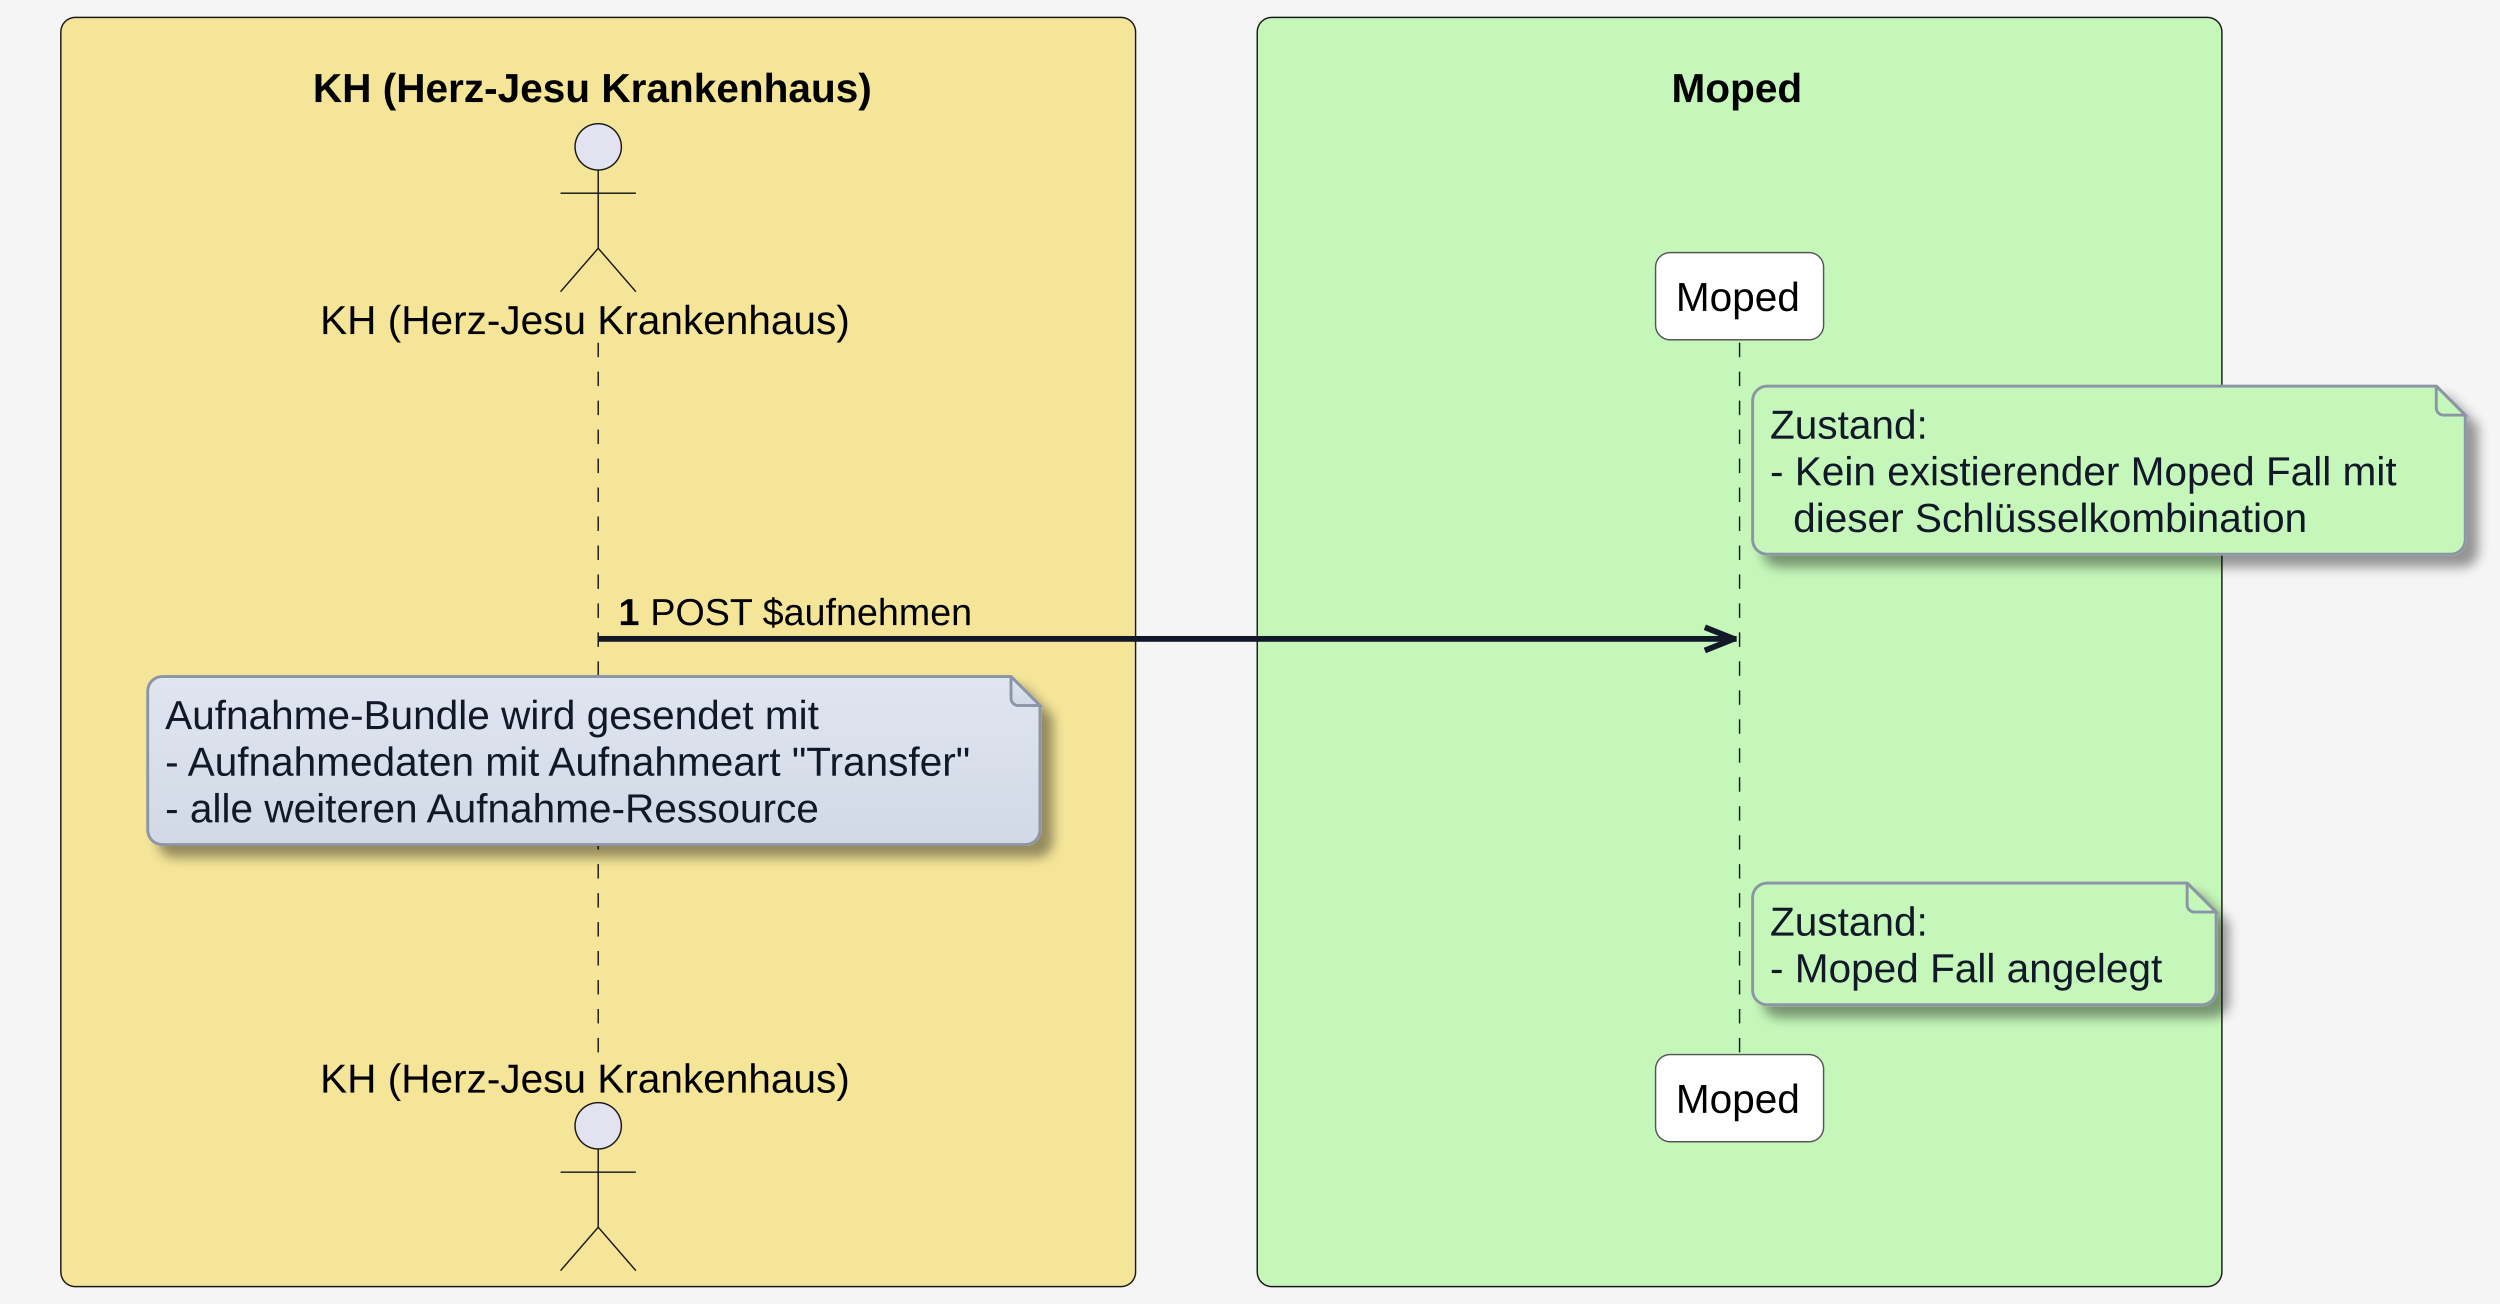
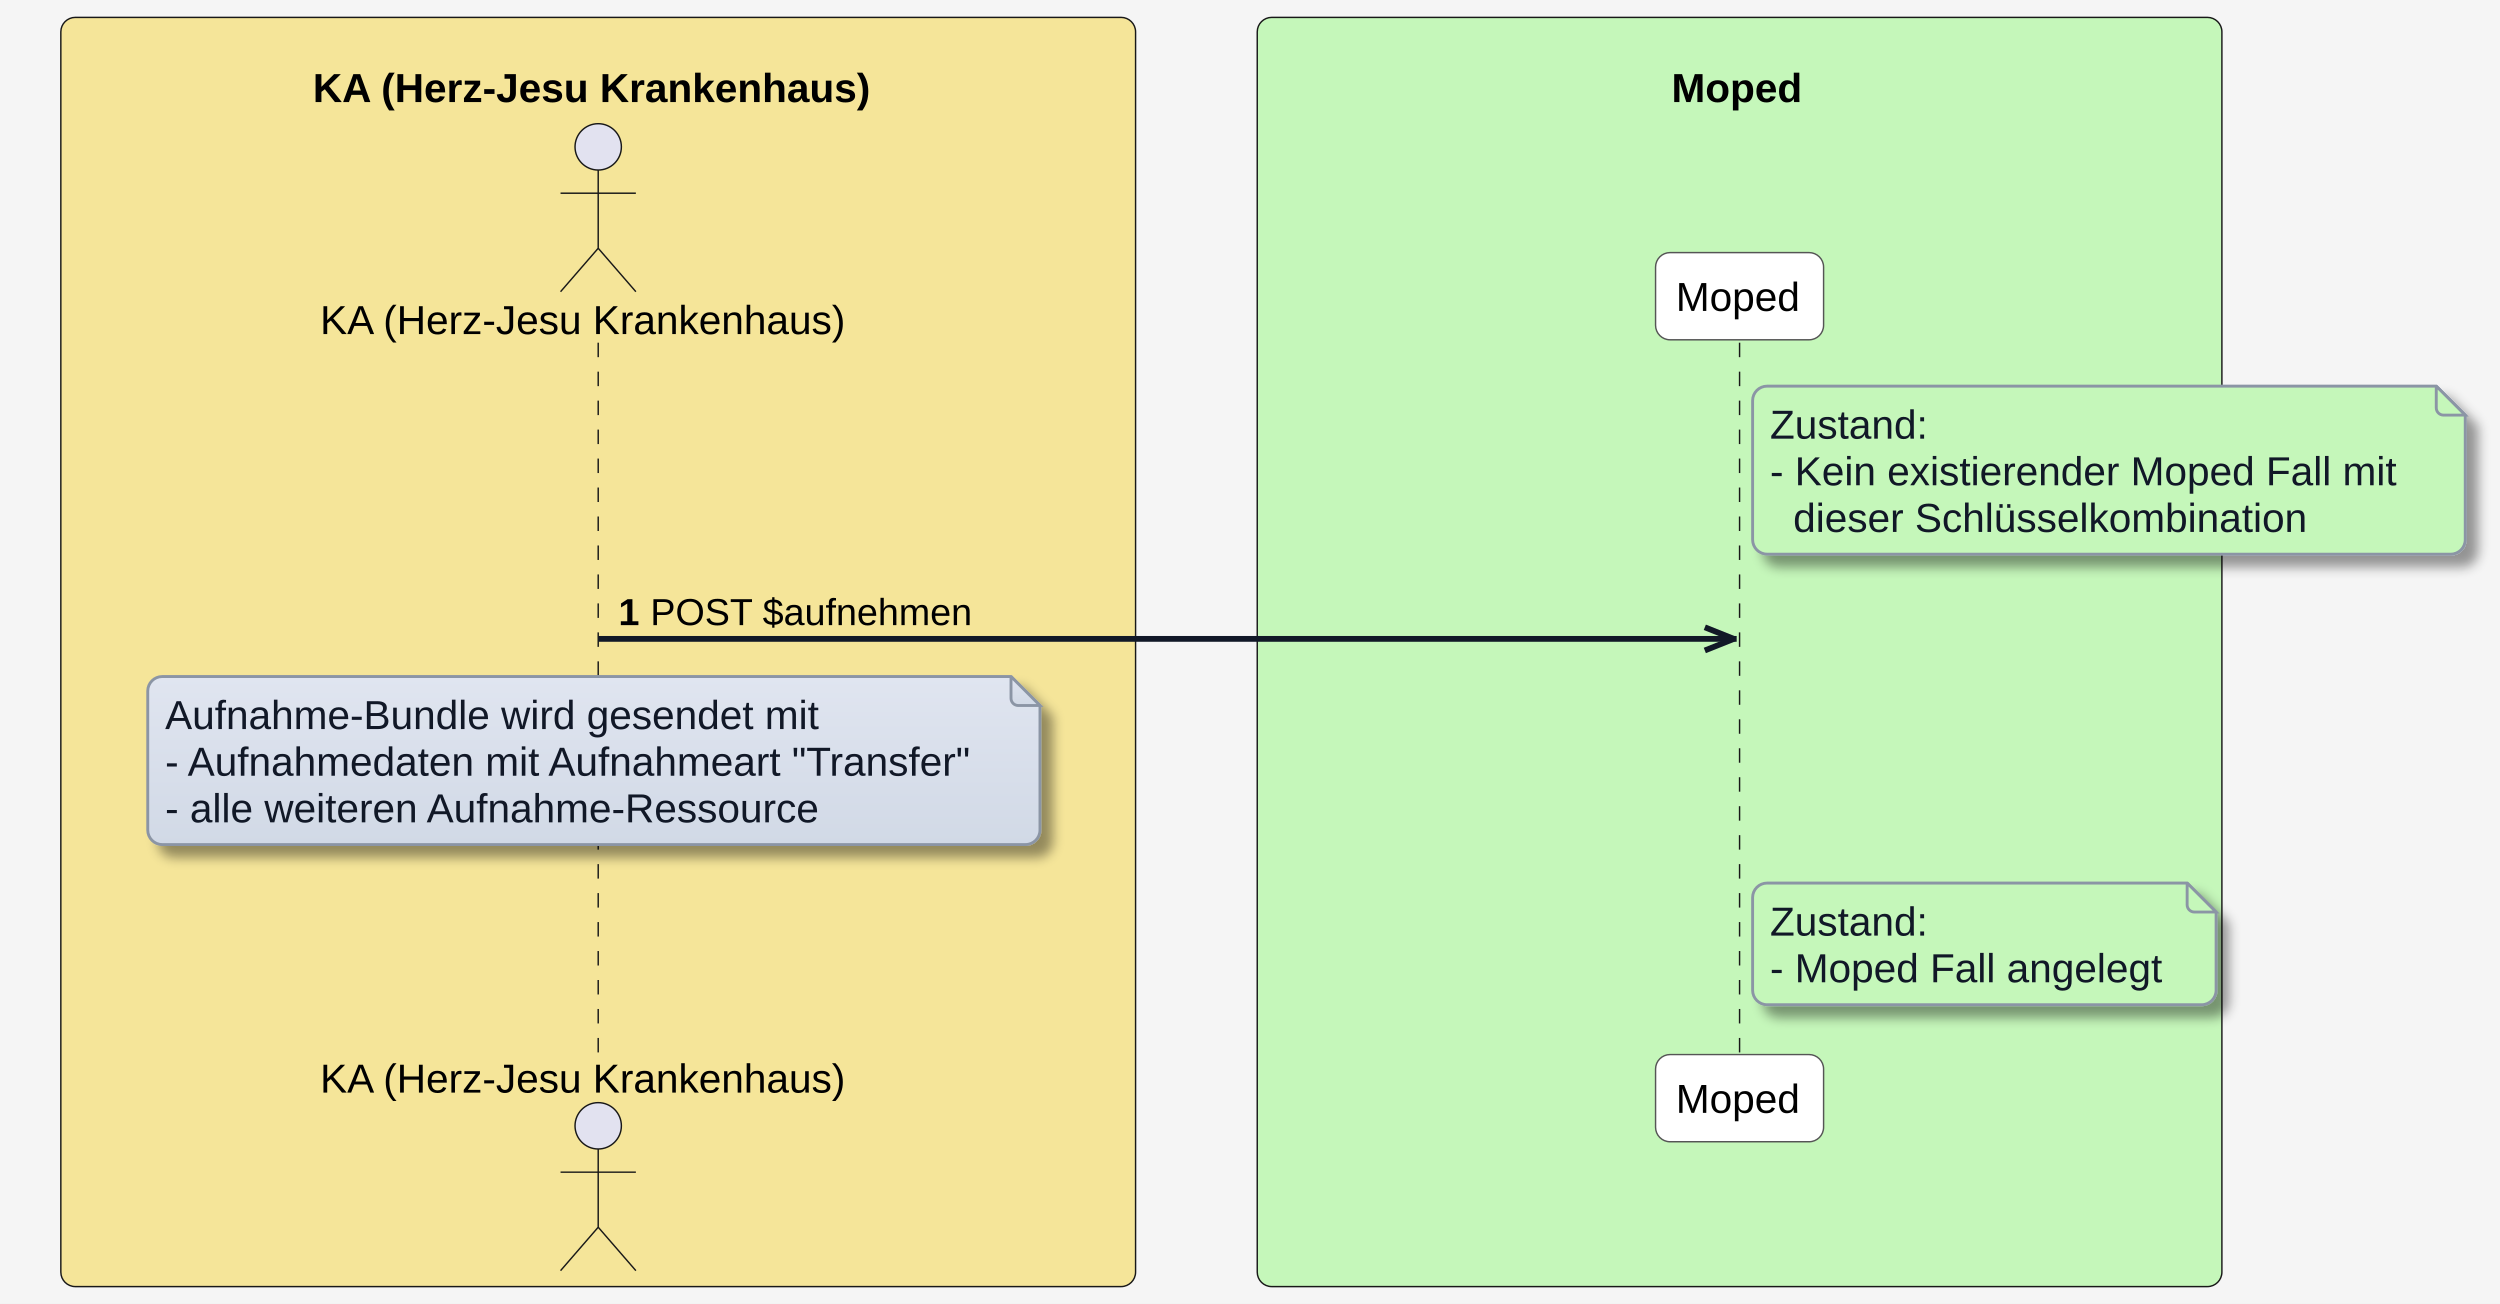
<svg xmlns="http://www.w3.org/2000/svg" contentStyleType="text/css" height="450px" preserveAspectRatio="none" style="width:863px;height:450px;background:#F5F5F5;" version="1.1" viewBox="0 0 863 450" width="863px" zoomAndPan="magnify">
  <defs>
    <filter height="300%" id="f1pjf90bbvc3s8" width="300%" x="-1" y="-1">
      <feGaussianBlur result="blurOut" stdDeviation="2.0" />
      <feColorMatrix in="blurOut" result="blurOut2" type="matrix" values="0 0 0 0 0 0 0 0 0 0 0 0 0 0 0 0 0 0 .4 0" />
      <feOffset dx="4.0" dy="4.0" in="blurOut2" result="blurOut3" />
      <feBlend in="SourceGraphic" in2="blurOut3" mode="normal" />
    </filter>
    <linearGradient id="g1pjf90bbvc3s80" x1="50%" x2="50%" y1="0%" y2="100%">
      <stop offset="0%" stop-color="#E0E5F0" />
      <stop offset="100%" stop-color="#D1D9E6" />
    </linearGradient>
  </defs>
  <g>
    <rect fill="#F5F5F5" height="450" style="stroke:none;stroke-width:1.0;" width="863" x="0" y="0" />
    <rect fill="#F5E599" height="438.132" rx="5" ry="5" style="stroke:#181818;stroke-width:0.5;" width="371" x="21" y="6" />
    <text fill="#000000" font-family="Arial" font-size="14" font-weight="bold" lengthAdjust="spacing" textLength="4" x="24" y="19.132"> </text>
-     <text fill="#000000" font-family="Arial" font-size="14" font-weight="bold" lengthAdjust="spacing" textLength="197" x="108" y="35.23">KH (Herz-Jesu Krankenhaus)</text>
+     <text fill="#000000" font-family="Arial" font-size="14" font-weight="bold" lengthAdjust="spacing" textLength="197" x="108" y="35.23">KA (Herz-Jesu Krankenhaus)</text>
    <rect fill="#C5F7BA" height="438.132" rx="5" ry="5" style="stroke:#181818;stroke-width:0.5;" width="333" x="434" y="6" />
    <text fill="#000000" font-family="Arial" font-size="14" font-weight="bold" lengthAdjust="spacing" textLength="4" x="437" y="19.132"> </text>
    <text fill="#000000" font-family="Arial" font-size="14" font-weight="bold" lengthAdjust="spacing" textLength="47" x="577" y="35.23">Moped</text>
    <line style="stroke:#181818;stroke-width:0.5;stroke-dasharray:5.0,5.0;" x1="206.5" x2="206.5" y1="118.296" y2="365.034" />
    <line style="stroke:#181818;stroke-width:0.5;stroke-dasharray:5.0,5.0;" x1="600.5" x2="600.5" y1="118.296" y2="365.034" />
-     <text fill="#000000" font-family="Arial" font-size="14" lengthAdjust="spacing" textLength="186" x="110.5" y="115.329">KH (Herz-Jesu Krankenhaus)</text>
+     <text fill="#000000" font-family="Arial" font-size="14" lengthAdjust="spacing" textLength="186" x="110.5" y="115.329">KA (Herz-Jesu Krankenhaus)</text>
    <ellipse cx="206.5" cy="50.697" fill="#E2E2F0" rx="8" ry="8" style="stroke:#181818;stroke-width:0.5;" />
    <path d="M206.5,58.697 L206.5,85.697 M193.5,66.697 L219.5,66.697 M206.5,85.697 L193.5,100.697 M206.5,85.697 L219.5,100.697 " fill="none" style="stroke:#181818;stroke-width:0.5;" />
-     <text fill="#000000" font-family="Arial" font-size="14" lengthAdjust="spacing" textLength="186" x="110.5" y="377.166">KH (Herz-Jesu Krankenhaus)</text>
+     <text fill="#000000" font-family="Arial" font-size="14" lengthAdjust="spacing" textLength="186" x="110.5" y="377.166">KA (Herz-Jesu Krankenhaus)</text>
    <ellipse cx="206.5" cy="388.632" fill="#E2E2F0" rx="8" ry="8" style="stroke:#181818;stroke-width:0.5;" />
    <path d="M206.5,396.632 L206.5,423.632 M193.5,404.632 L219.5,404.632 M206.5,423.632 L193.5,438.632 M206.5,423.632 L219.5,438.632 " fill="none" style="stroke:#181818;stroke-width:0.5;" />
    <rect fill="#FFFFFF" height="30.099" rx="5" ry="5" style="stroke:#555555;stroke-width:0.5;" width="58" x="571.5" y="87.197" />
    <text fill="#000000" font-family="Arial" font-size="14" lengthAdjust="spacing" textLength="44" x="578.5" y="107.329">Moped</text>
    <rect fill="#FFFFFF" height="30.099" rx="5" ry="5" style="stroke:#555555;stroke-width:0.5;" width="58" x="571.5" y="364.034" />
    <text fill="#000000" font-family="Arial" font-size="14" lengthAdjust="spacing" textLength="44" x="578.5" y="384.166">Moped</text>
    <path d="M605,138.296 L605,186.296 A5,5 0 0 0 610,191.296 L846,191.296 A5,5 0 0 0 851,186.296 L851,143.296 L841,133.296 L610,133.296 A5,5 0 0 0 605,138.296 " fill="#C5F7BA" filter="url(#f1pjf90bbvc3s8)" style="stroke:#8B95A5;stroke-width:1.0;" />
    <path d="M841,133.296 L841,140.796 A2.5,2.5 0 0 0 843.5,143.296 L851,143.296 L841,133.296 " fill="#C5F7BA" style="stroke:#8B95A5;stroke-width:1.0;" />
    <text fill="#111827" font-family="Arial" font-size="14" lengthAdjust="spacing" textLength="56" x="611" y="151.428">Zustand:</text>
    <text fill="#111827" font-family="Arial" font-size="14" lengthAdjust="spacing" textLength="221" x="611" y="167.526">- Kein existierender Moped Fall mit</text>
    <text fill="#111827" font-family="Arial" font-size="14" lengthAdjust="spacing" textLength="180" x="619" y="183.625">dieser Schlüsselkombination</text>
    <line style="stroke:#111827;stroke-width:2.0;" x1="598.5" x2="588.5" y1="220.541" y2="216.541" />
    <line style="stroke:#111827;stroke-width:2.0;" x1="598.5" x2="588.5" y1="220.541" y2="224.541" />
    <line style="stroke:#111827;stroke-width:2.0;" x1="206.5" x2="599.5" y1="220.541" y2="220.541" />
    <text fill="#000000" font-family="Arial" font-size="13" font-weight="bold" lengthAdjust="spacing" textLength="7" x="213.5" y="215.786">1</text>
    <text fill="#000000" font-family="Arial" font-size="13" lengthAdjust="spacing" textLength="111" x="224.5" y="215.786">POST $aufnehmen</text>
    <path d="M51,238.541 L51,286.541 A5,5 0 0 0 56,291.541 L354,291.541 A5,5 0 0 0 359,286.541 L359,243.541 L349,233.541 L56,233.541 A5,5 0 0 0 51,238.541 " fill="url(#g1pjf90bbvc3s80)" filter="url(#f1pjf90bbvc3s8)" style="stroke:#8B95A5;stroke-width:1.0;" />
    <path d="M349,233.541 L349,241.041 A2.5,2.5 0 0 0 351.5,243.541 L359,243.541 L349,233.541 " fill="url(#g1pjf90bbvc3s80)" style="stroke:#8B95A5;stroke-width:1.0;" />
    <text fill="#111827" font-family="Arial" font-size="14" lengthAdjust="spacing" textLength="230" x="57" y="251.672">Aufnahme-Bundle wird gesendet mit</text>
    <text fill="#111827" font-family="Arial" font-size="14" lengthAdjust="spacing" textLength="287" x="57" y="267.771">- Aufnahmedaten mit Aufnahmeart "Transfer"</text>
    <text fill="#111827" font-family="Arial" font-size="14" lengthAdjust="spacing" textLength="231" x="57" y="283.87">- alle weiteren Aufnahme-Ressource</text>
    <path d="M605,309.836 L605,341.836 A5,5 0 0 0 610,346.836 L760,346.836 A5,5 0 0 0 765,341.836 L765,314.836 L755,304.836 L610,304.836 A5,5 0 0 0 605,309.836 " fill="#C5F7BA" filter="url(#f1pjf90bbvc3s8)" style="stroke:#8B95A5;stroke-width:1.0;" />
    <path d="M755,304.836 L755,312.336 A2.5,2.5 0 0 0 757.5,314.836 L765,314.836 L755,304.836 " fill="#C5F7BA" style="stroke:#8B95A5;stroke-width:1.0;" />
    <text fill="#111827" font-family="Arial" font-size="14" lengthAdjust="spacing" textLength="56" x="611" y="322.968">Zustand:</text>
    <text fill="#111827" font-family="Arial" font-size="14" lengthAdjust="spacing" textLength="139" x="611" y="339.067">- Moped Fall angelegt</text>
  </g>
</svg>
